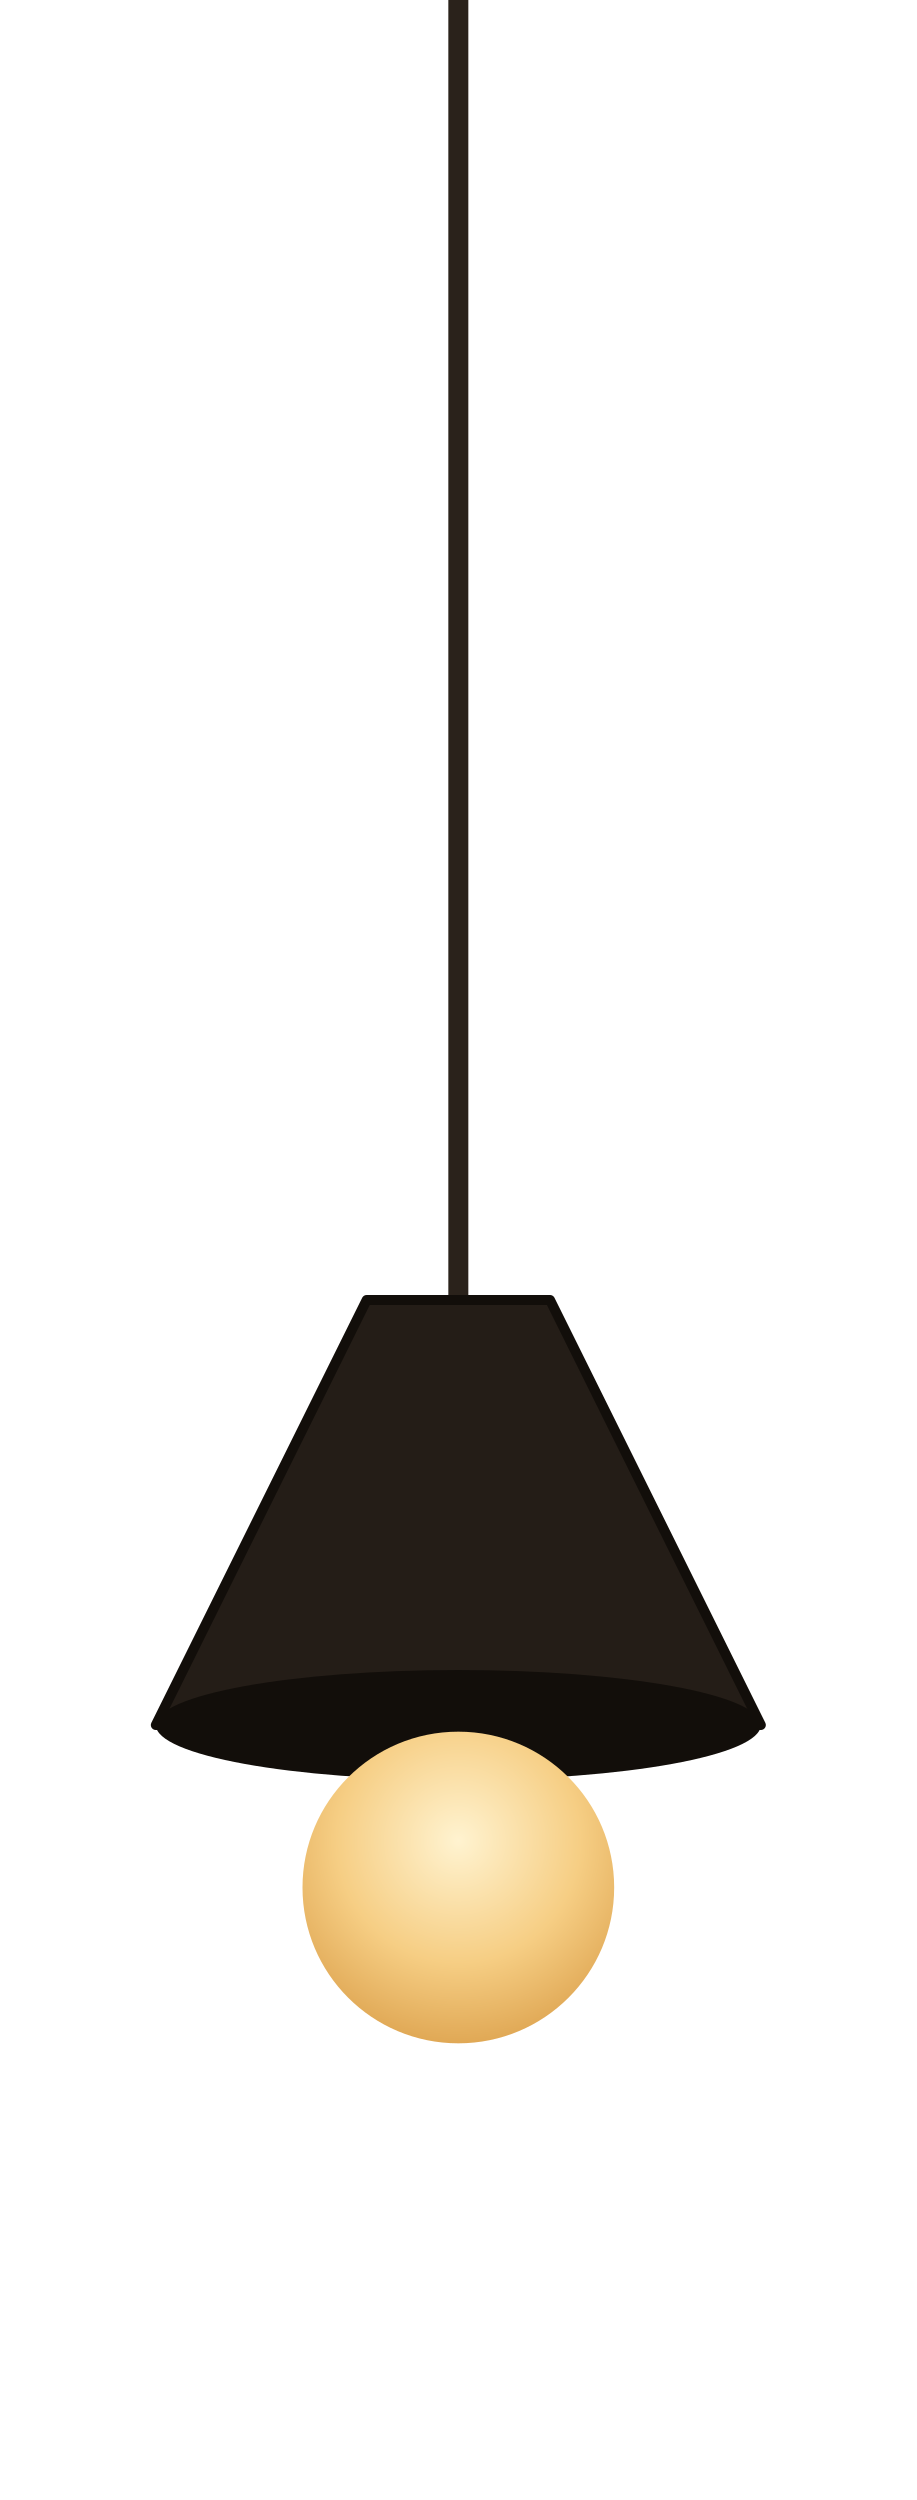
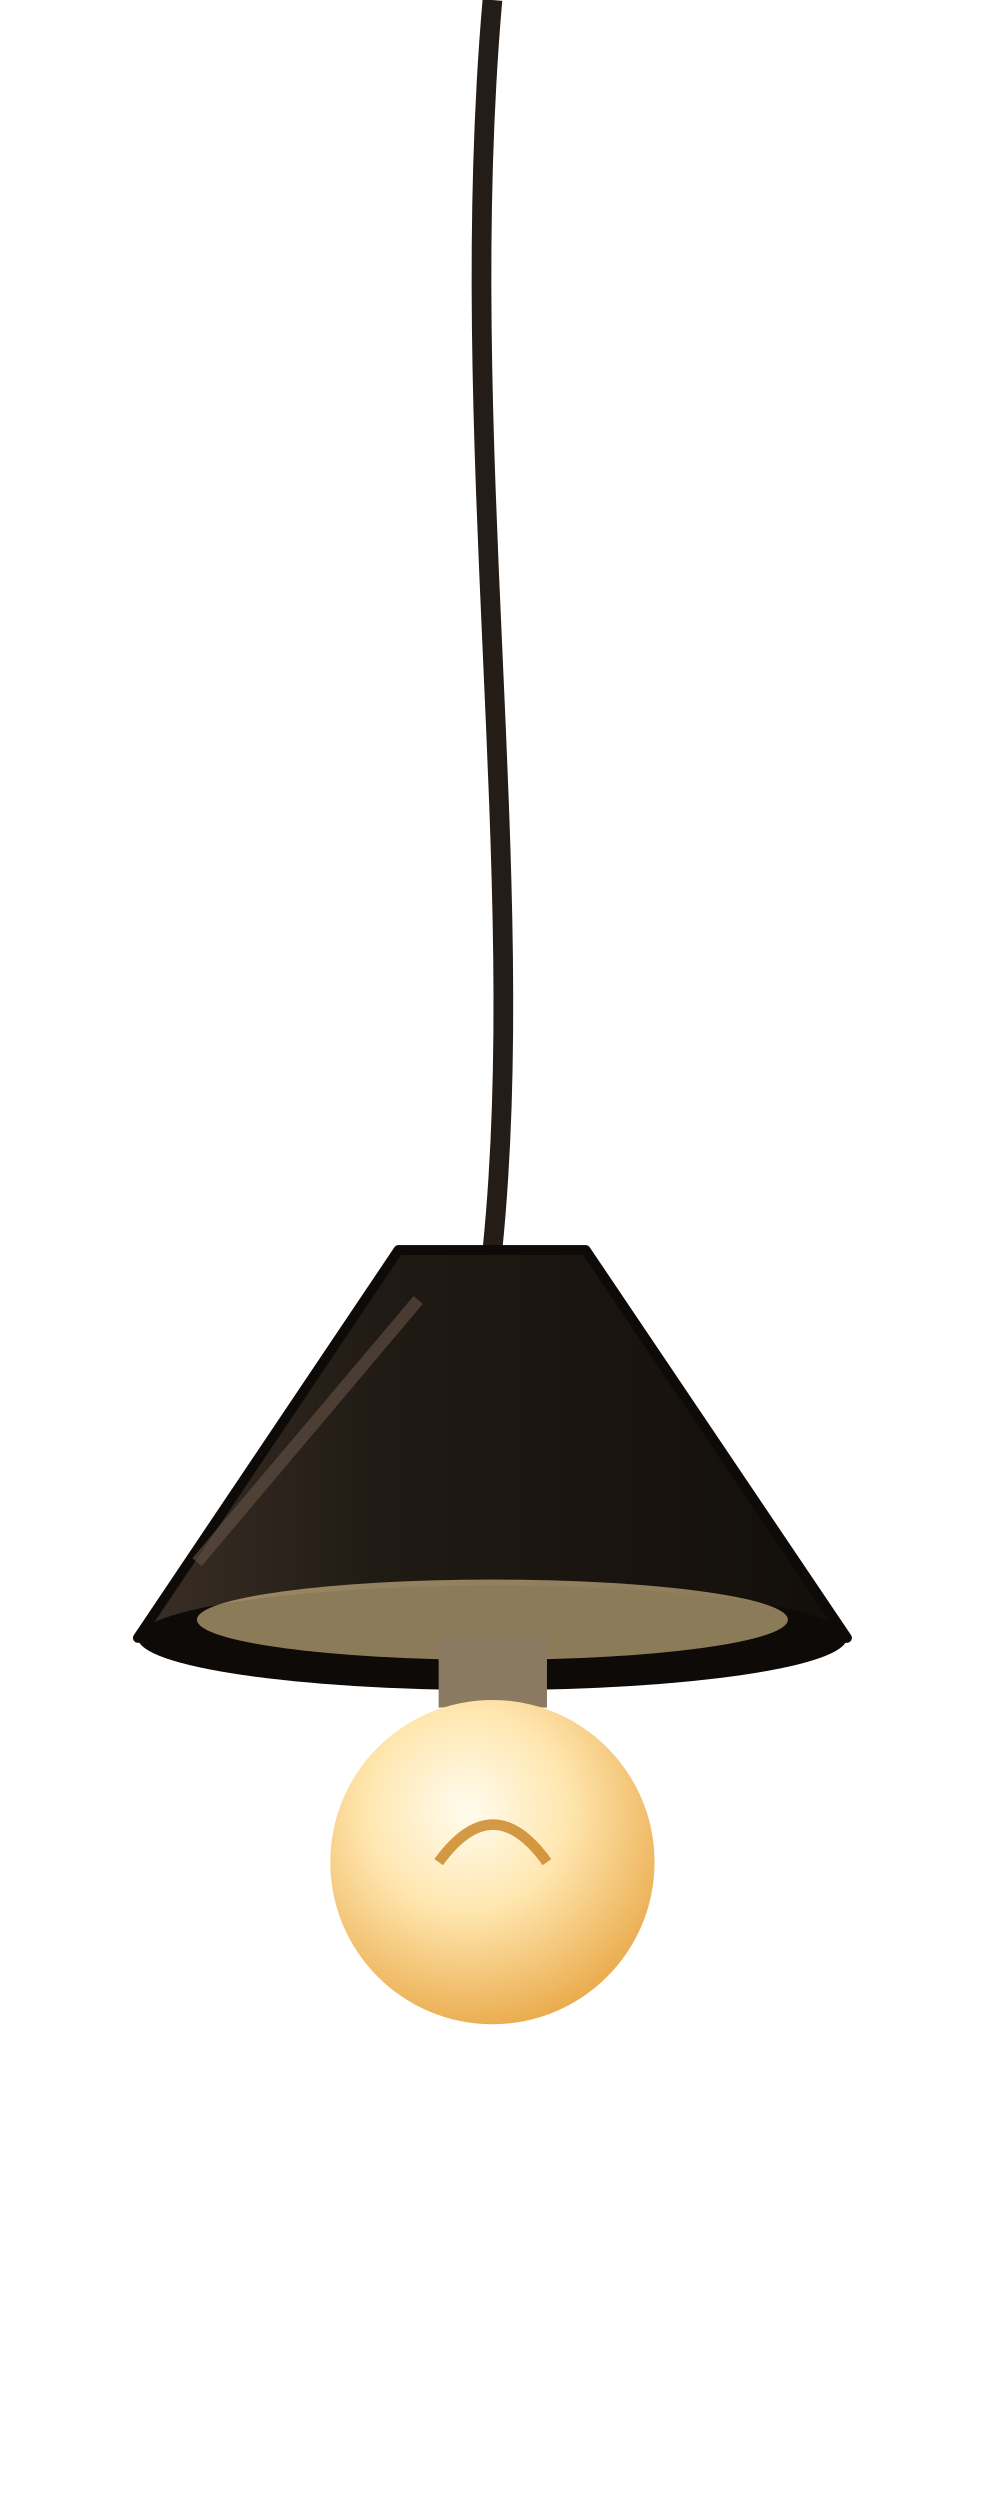
- <svg xmlns="http://www.w3.org/2000/svg" width="110" height="300" viewBox="0 0 110 300">
+ <svg xmlns="http://www.w3.org/2000/svg" width="130" height="330" viewBox="0 0 130 330">
  <defs>
-     <radialGradient id="bulb" cx=".5" cy=".35" r=".65">
-       <stop offset="0" stop-color="#FFF3D0" />
-       <stop offset=".6" stop-color="#F6CE84" />
-       <stop offset="1" stop-color="#E0A855" />
+     <linearGradient id="pan2" x1="0" y1="0" x2="1" y2="0">
+       <stop offset="0" stop-color="#3A2F26" />
+       <stop offset=".35" stop-color="#201A14" />
+       <stop offset="1" stop-color="#120E0A" />
+     </linearGradient>
+     <radialGradient id="bulb2" cx=".42" cy=".34" r=".7">
+       <stop offset="0" stop-color="#FFFCEE" />
+       <stop offset=".45" stop-color="#FFE6AE" />
+       <stop offset="1" stop-color="#E9A848" />
    </radialGradient>
+     <linearGradient id="interior" x1="0" y1="0" x2="0" y2="1">
+       <stop offset="0" stop-color="#C79A58" stop-opacity="0" />
+       <stop offset="1" stop-color="#F5D79A" />
+     </linearGradient>
  </defs>
-   <path d="M55.0 0 L55.0 156.0" stroke="#2A221B" stroke-width="2.4" />
-   <path d="M18.7 207.0 L44.0 156.0 L66.0 156.0 L91.3 207.0 Z" fill="#241D17" stroke="#120E0A" stroke-width="1.2" stroke-linejoin="round" />
-   <ellipse cx="55.0" cy="207.0" rx="36.3" ry="6.6" fill="#120E0A" />
-   <circle cx="55.0" cy="226.5" r="18.7" fill="url(#bulb)" />
+   <path d="M65.0 0 C60.0 57.7 70.0 115.5 65.0 165.0" fill="none" stroke="#241D17" stroke-width="2.6" />
+   <path d="M18.2 216.2 L52.6 165.0          L77.3 165.0 L111.8 216.2 Z" fill="url(#pan2)" stroke="#0D0A07" stroke-width="1.3" stroke-linejoin="round" />
+   <path d="M26.0 206.2 L55.2 171.6" stroke="#6B584A" stroke-width="1.6" opacity=".55" />
+   <ellipse cx="65.0" cy="216.2" rx="46.8" ry="6.9" fill="#0D0A07" />
+   <ellipse cx="65.0" cy="213.8" rx="39.0" ry="5.3" fill="#F3D79C" opacity=".55" />
+   <rect x="57.9" y="216.2" width="14.3" height="9.2" fill="#8A7A62" />
+   <circle cx="65.0" cy="245.8" r="21.4" fill="url(#bulb2)" />
+   <path d="M57.9 245.8 q7.2 -9.9 14.3 0" fill="none" stroke="#C8821F" stroke-width="1.4" opacity=".8" />
</svg>
